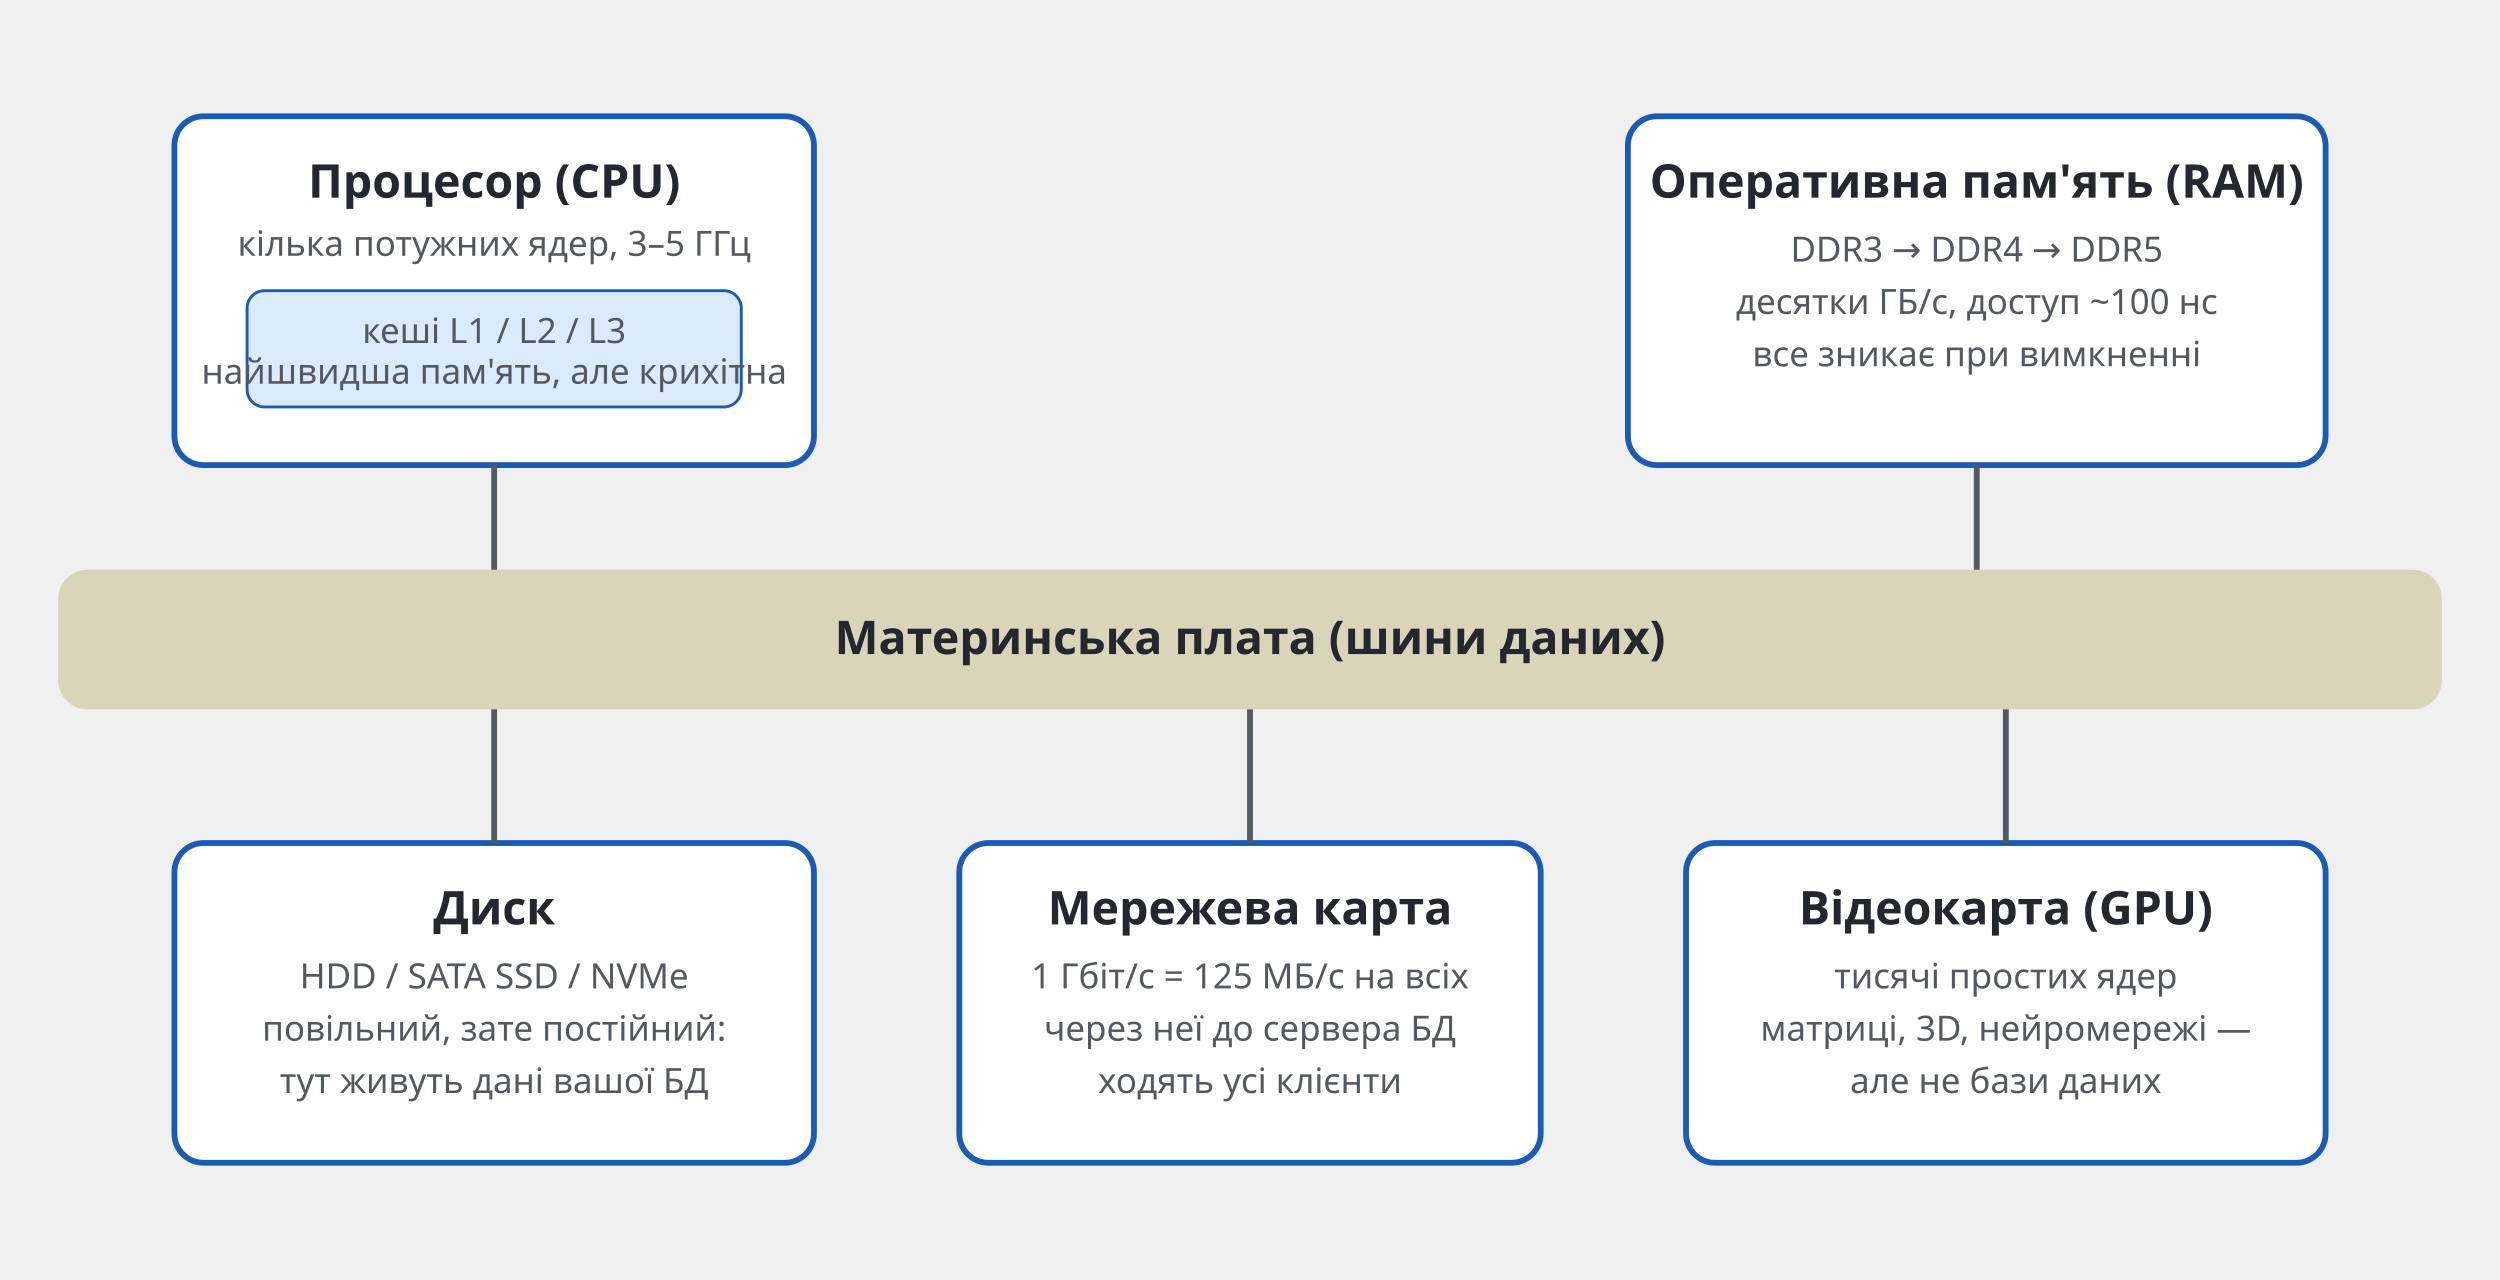
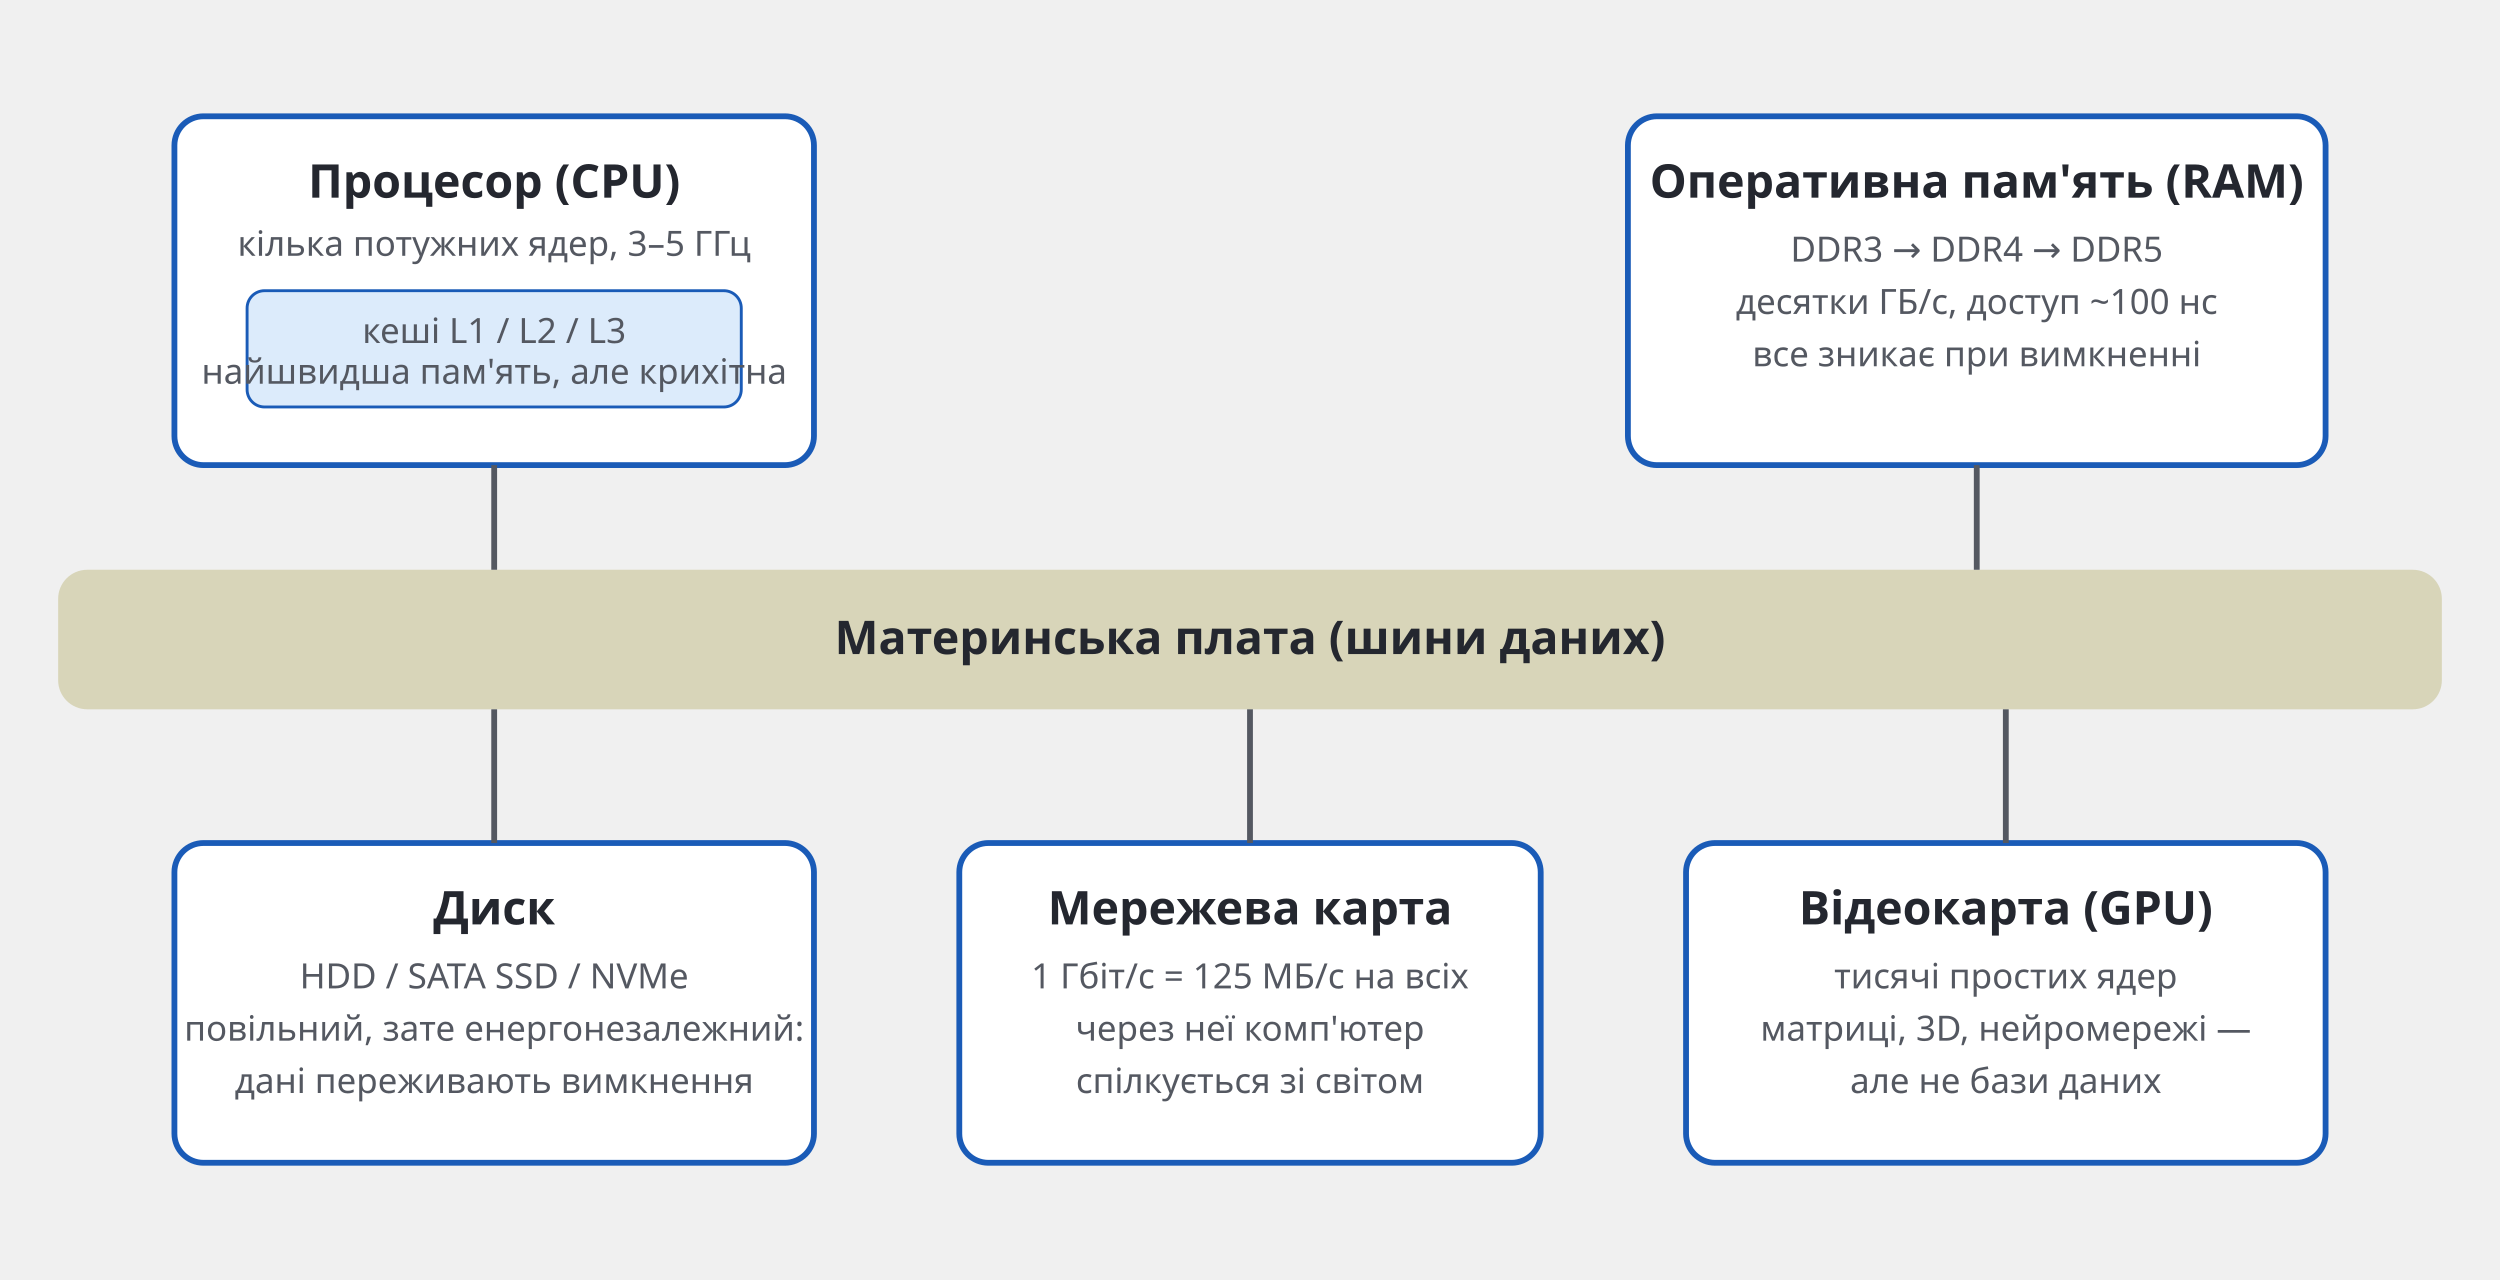
<svg xmlns="http://www.w3.org/2000/svg" width="860" height="440" viewBox="0 0 860 440" font-family="system-ui, sans-serif">
  <style>
    .box { fill: #ffffff; stroke: #1a5bb7; stroke-width: 2; rx: 10; }
    .sub { fill: #dcebfb; stroke: #1a5bb7; stroke-width: 1; }
    .t { fill: #24272f; font-size: 16px; font-weight: 600; text-anchor: middle; }
    .s { fill: #545861; font-size: 12px; text-anchor: middle; }
    .wire { stroke: #545861; stroke-width: 2; }
  </style>
  <rect x="20" y="196" width="820" height="48" rx="10" fill="#d8d5b9" />
  <text x="430" y="225" class="t">Материнська плата (шини даних)</text>
  <rect x="60" y="40" width="220" height="120" rx="10" class="box" />
  <text x="170" y="68" class="t">Процесор (CPU)</text>
  <text x="170" y="88" class="s">кілька потужних ядер, 3–5 ГГц</text>
  <rect x="85" y="100" width="170" height="40" rx="6" class="sub" />
  <text x="170" y="118" class="s">кеші L1 / L2 / L3</text>
  <text x="170" y="132" class="s">найшвидша пам'ять, але крихітна</text>
  <line x1="170" y1="160" x2="170" y2="196" class="wire" />
  <rect x="560" y="40" width="240" height="120" rx="10" class="box" />
  <text x="680" y="68" class="t">Оперативна пам'ять (RAM)</text>
  <text x="680" y="90" class="s">DDR3 → DDR4 → DDR5</text>
  <text x="680" y="108" class="s">десятки ГБ/с, доступ ~100 нс</text>
  <text x="680" y="126" class="s">все зникає при вимкненні</text>
  <line x1="680" y1="160" x2="680" y2="196" class="wire" />
  <rect x="60" y="290" width="220" height="110" rx="10" class="box" />
  <text x="170" y="318" class="t">Диск</text>
  <text x="170" y="340" class="s">HDD / SATA SSD / NVMe</text>
-   <text x="170" y="358" class="s">повільний, зате постійний:</text>
-   <text x="170" y="376" class="s">тут живуть дані вашої БД</text>
+   <text x="170" y="358" class="s">повільний, зате енергонезалежний:</text>
+   <text x="170" y="376" class="s">дані переживають вимкнення</text>
  <line x1="170" y1="244" x2="170" y2="290" class="wire" />
  <rect x="330" y="290" width="200" height="110" rx="10" class="box" />
  <text x="430" y="318" class="t">Мережева карта</text>
  <text x="430" y="340" class="s">1 Гбіт/с = 125 МБ/с на всіх</text>
-   <text x="430" y="358" class="s">через неї до сервера БД</text>
-   <text x="430" y="376" class="s">ходять усі клієнти</text>
+   <text x="430" y="358" class="s">через неї комп'ютер</text>
+   <text x="430" y="376" class="s">спілкується зі світом</text>
  <line x1="430" y1="244" x2="430" y2="290" class="wire" />
  <rect x="580" y="290" width="220" height="110" rx="10" class="box" />
  <text x="690" y="318" class="t">Відеокарта (GPU)</text>
  <text x="690" y="340" class="s">тисячі простих ядер</text>
  <text x="690" y="358" class="s">матриці, 3D, нейромережі —</text>
  <text x="690" y="376" class="s">але не бази даних</text>
  <line x1="690" y1="244" x2="690" y2="290" class="wire" />
</svg>
